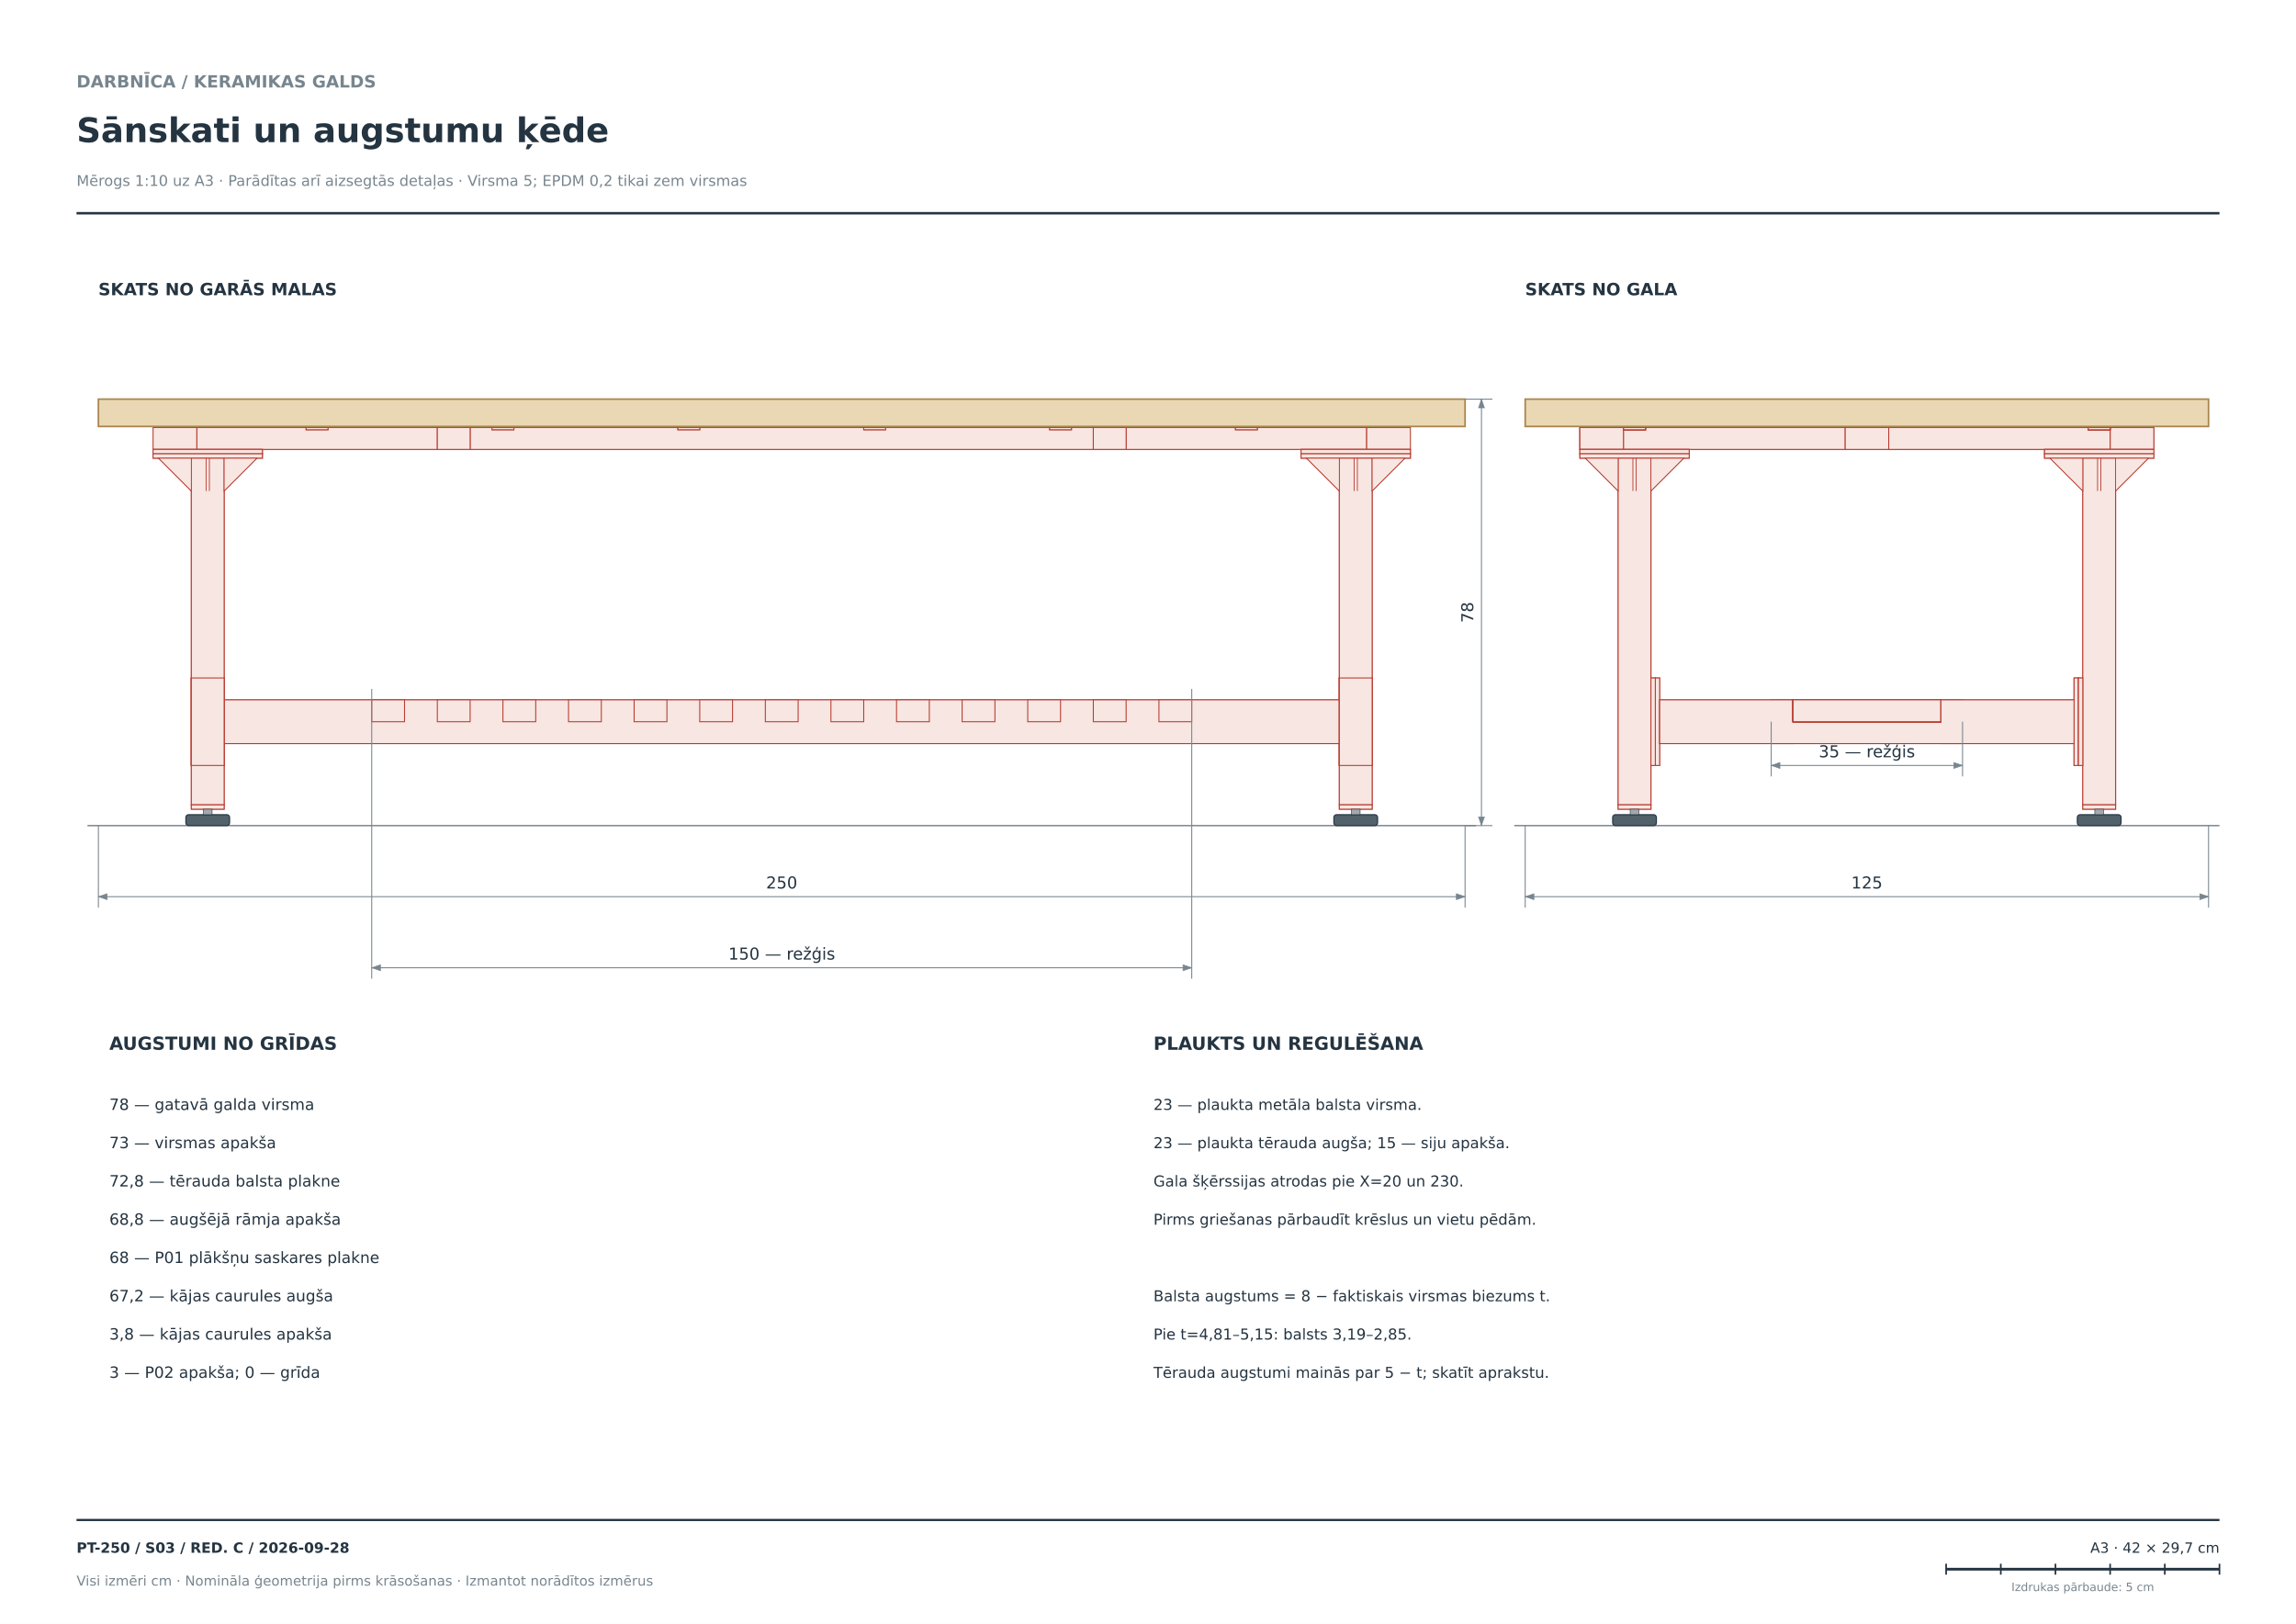
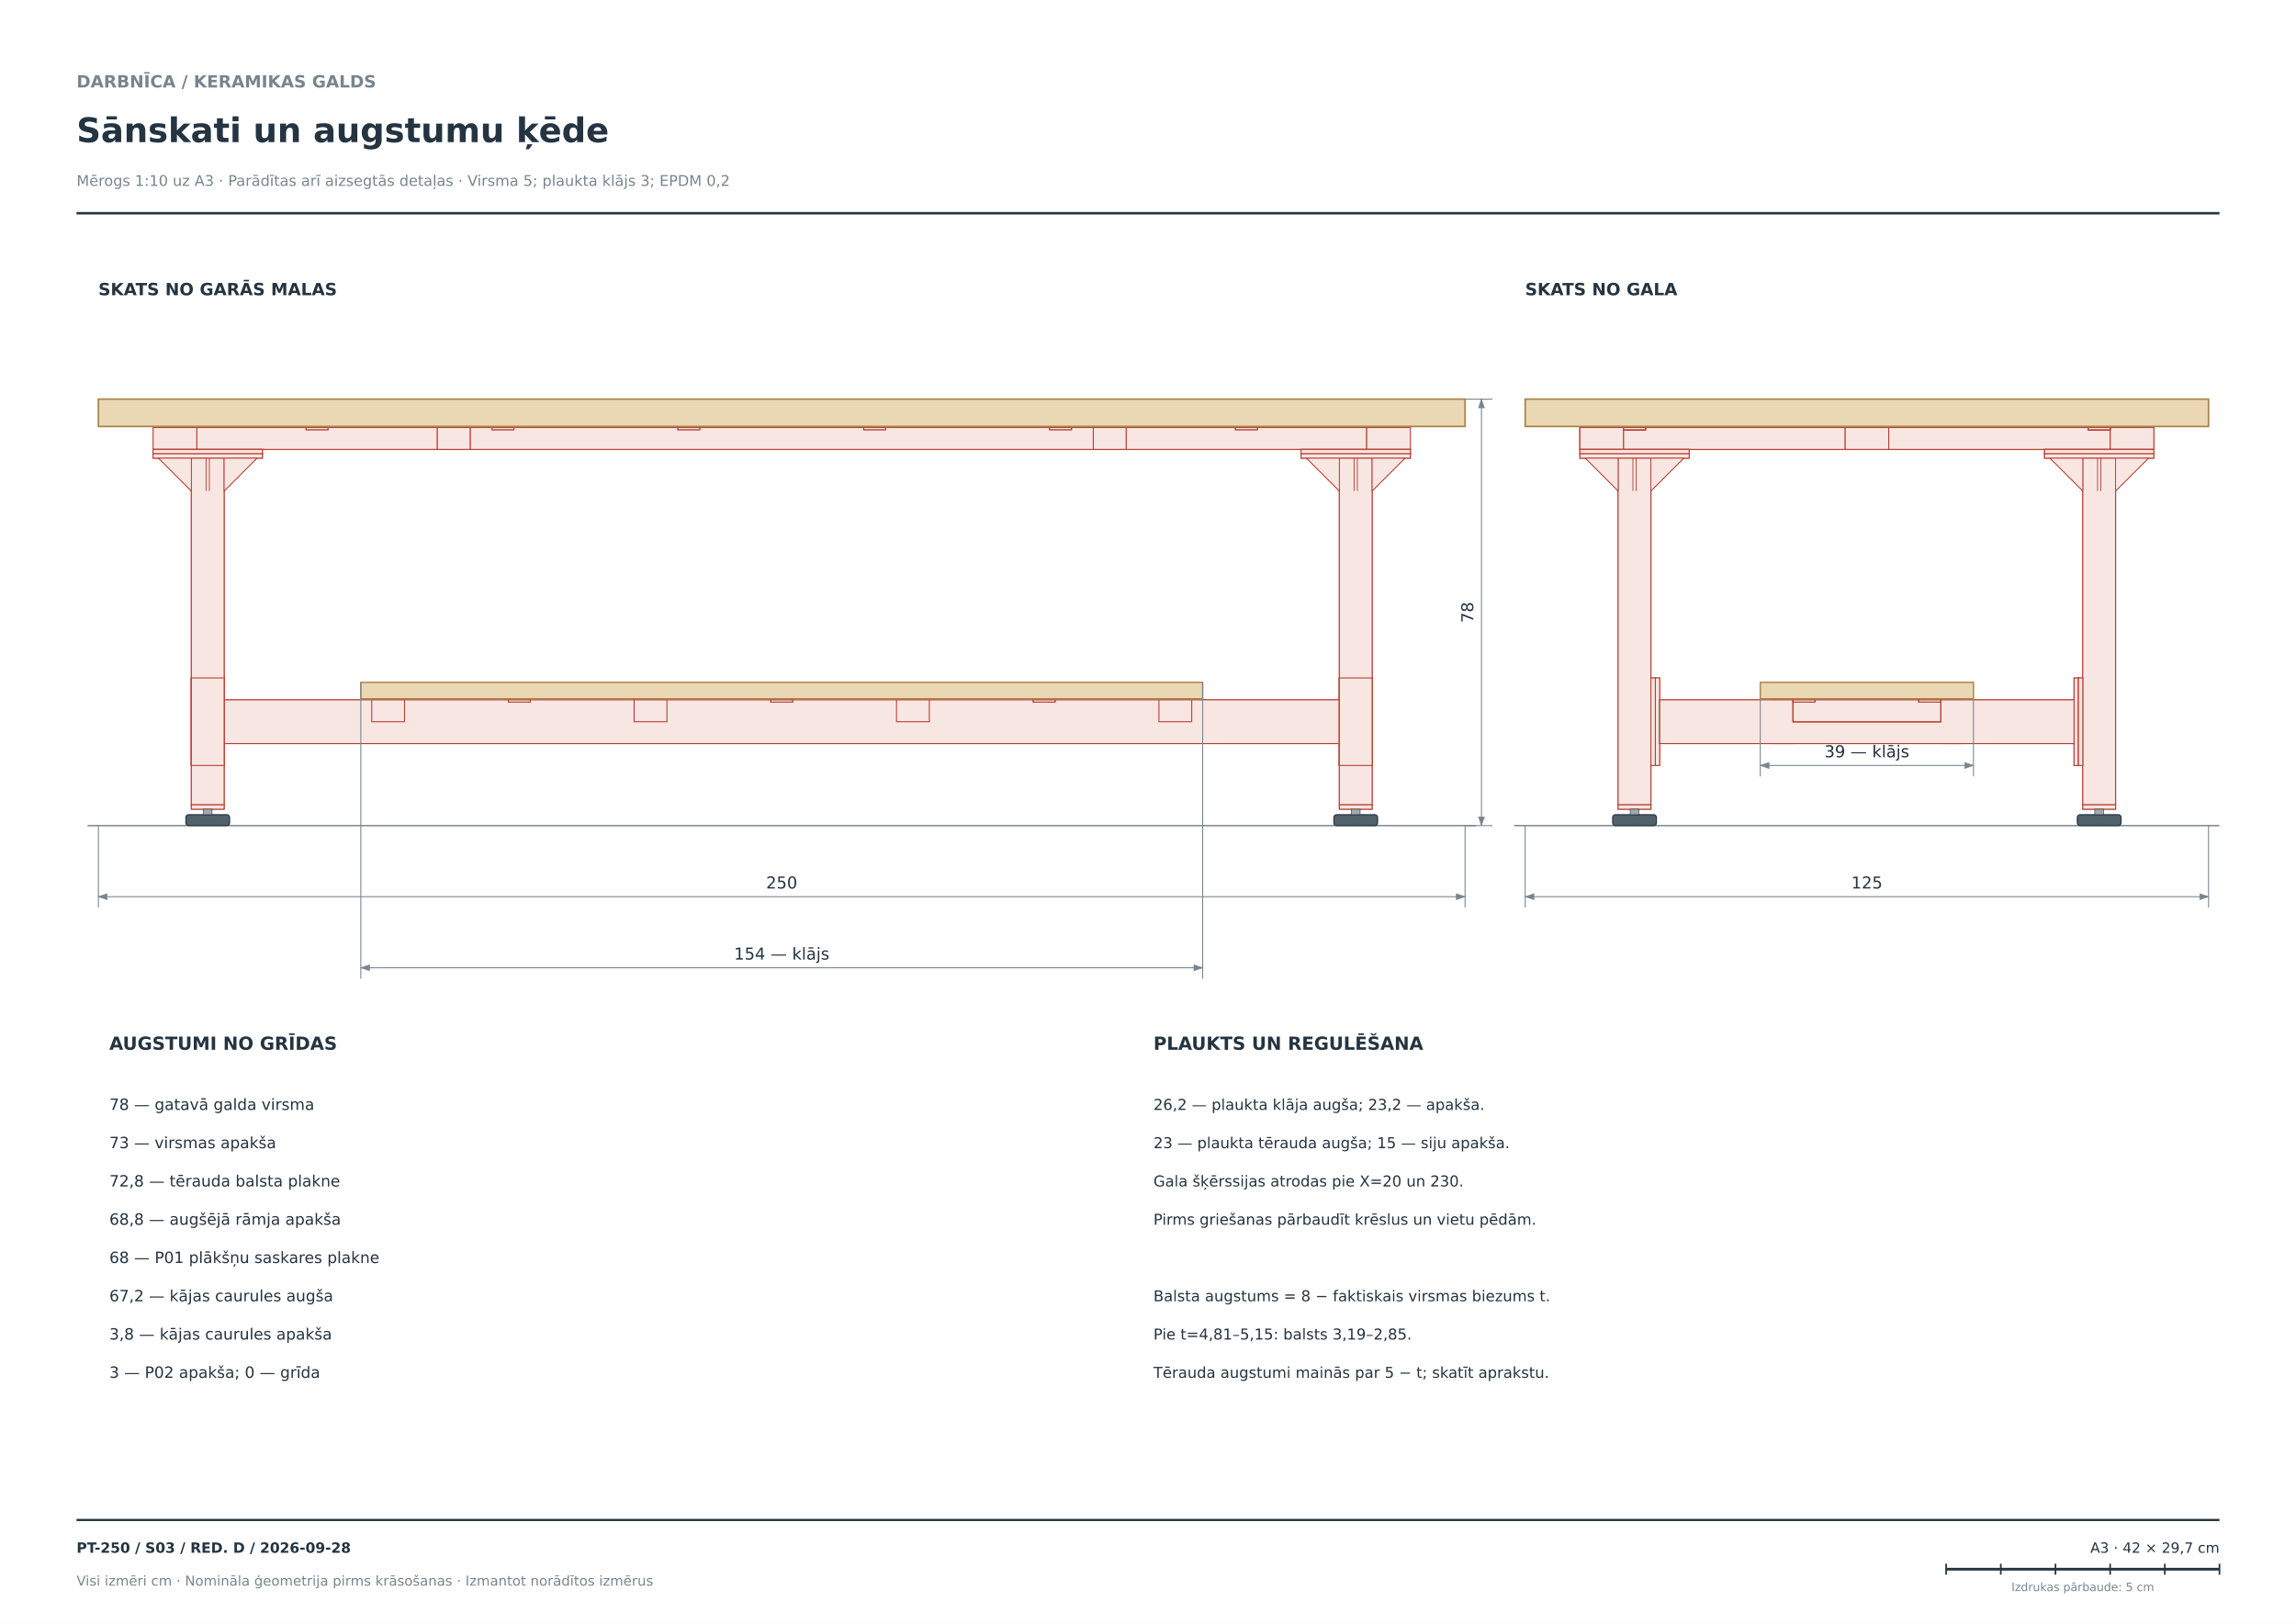
<svg xmlns="http://www.w3.org/2000/svg" width="42cm" height="29.7cm" viewBox="0 0 420 297">
  <rect width="420" height="297" fill="white" />
  <text x="14" y="16" font-family="DejaVu Sans" font-size="3.1" fill="#77858e" text-anchor="start" font-weight="bold">DARBNĪCA / KERAMIKAS GALDS</text>
  <text x="14" y="26" font-family="DejaVu Sans" font-size="6.2" fill="#243441" text-anchor="start" font-weight="bold">Sānskati un augstumu ķēde</text>
-   <text x="14" y="34" font-family="DejaVu Sans" font-size="2.7" fill="#77858e" text-anchor="start">Mērogs 1:10 uz A3 · Parādītas arī aizsegtās detaļas · Virsma 5; EPDM 0,2 tikai zem virsmas</text>
+   <text x="14" y="34" font-family="DejaVu Sans" font-size="2.7" fill="#77858e" text-anchor="start">Mērogs 1:10 uz A3 · Parādītas arī aizsegtās detaļas · Virsma 5; plaukta klājs 3; EPDM 0,2</text>
  <line x1="14" y1="39" x2="406" y2="39" stroke="#243441" stroke-width="0.45" />
  <line x1="14" y1="278" x2="406" y2="278" stroke="#243441" stroke-width="0.4" />
-   <text x="14" y="284" font-family="DejaVu Sans" font-size="2.6" fill="#243441" text-anchor="start" font-weight="bold">PT-250  /  S03  /  RED. C  /  2026-09-28</text>
+   <text x="14" y="284" font-family="DejaVu Sans" font-size="2.6" fill="#243441" text-anchor="start" font-weight="bold">PT-250  /  S03  /  RED. D  /  2026-09-28</text>
  <text x="14" y="290" font-family="DejaVu Sans" font-size="2.5" fill="#77858e" text-anchor="start">Visi izmēri cm · Nomināla ģeometrija pirms krāsošanas · Izmantot norādītos izmērus</text>
  <text x="406" y="284" font-family="DejaVu Sans" font-size="2.6" fill="#243441" text-anchor="end">A3 · 42 × 29,7 cm</text>
  <line x1="356" y1="287" x2="406" y2="287" stroke="#243441" stroke-width="0.5" />
  <line x1="356" y1="286" x2="356" y2="288" stroke="#243441" stroke-width="0.3" />
  <line x1="366" y1="286" x2="366" y2="288" stroke="#243441" stroke-width="0.3" />
  <line x1="376" y1="286" x2="376" y2="288" stroke="#243441" stroke-width="0.3" />
  <line x1="386" y1="286" x2="386" y2="288" stroke="#243441" stroke-width="0.3" />
  <line x1="396" y1="286" x2="396" y2="288" stroke="#243441" stroke-width="0.3" />
  <line x1="406" y1="286" x2="406" y2="288" stroke="#243441" stroke-width="0.3" />
  <text x="381" y="291" font-family="DejaVu Sans" font-size="2.1" fill="#77858e" text-anchor="middle">Izdrukas pārbaude: 5 cm</text>
  <text x="18" y="54" font-family="DejaVu Sans" font-size="3.1" fill="#243441" text-anchor="start" font-weight="bold">SKATS NO GARĀS MALAS</text>
  <line x1="16" y1="151" x2="270" y2="151" stroke="#77858e" stroke-width="0.25" />
  <rect x="35" y="124" width="6" height="16" fill="#f7e6e1" stroke="#b83b31" stroke-width="0.18" rx="0" />
  <rect x="245" y="124" width="6" height="16" fill="#f7e6e1" stroke="#b83b31" stroke-width="0.18" rx="0" />
  <rect x="35" y="124" width="6" height="16" fill="#f7e6e1" stroke="#b83b31" stroke-width="0.18" rx="0" />
  <rect x="245" y="124" width="6" height="16" fill="#f7e6e1" stroke="#b83b31" stroke-width="0.18" rx="0" />
  <rect x="40" y="128" width="206" height="8" fill="#f7e6e1" stroke="#b83b31" stroke-width="0.18" rx="0" />
  <rect x="40" y="128" width="206" height="8" fill="#f7e6e1" stroke="#b83b31" stroke-width="0.18" rx="0" />
  <rect x="36" y="128" width="4" height="8" fill="#f7e6e1" stroke="#b83b31" stroke-width="0.18" rx="0" />
  <rect x="246" y="128" width="4" height="8" fill="#f7e6e1" stroke="#b83b31" stroke-width="0.18" rx="0" />
  <rect x="68" y="128" width="6" height="4" fill="#f7e6e1" stroke="#b83b31" stroke-width="0.18" rx="0" />
-   <rect x="80" y="128" width="6" height="4" fill="#f7e6e1" stroke="#b83b31" stroke-width="0.18" rx="0" />
-   <rect x="92" y="128" width="6" height="4" fill="#f7e6e1" stroke="#b83b31" stroke-width="0.18" rx="0" />
-   <rect x="104" y="128" width="6" height="4" fill="#f7e6e1" stroke="#b83b31" stroke-width="0.18" rx="0" />
  <rect x="116" y="128" width="6" height="4" fill="#f7e6e1" stroke="#b83b31" stroke-width="0.18" rx="0" />
-   <rect x="128" y="128" width="6" height="4" fill="#f7e6e1" stroke="#b83b31" stroke-width="0.18" rx="0" />
-   <rect x="140" y="128" width="6" height="4" fill="#f7e6e1" stroke="#b83b31" stroke-width="0.18" rx="0" />
-   <rect x="152" y="128" width="6" height="4" fill="#f7e6e1" stroke="#b83b31" stroke-width="0.18" rx="0" />
  <rect x="164" y="128" width="6" height="4" fill="#f7e6e1" stroke="#b83b31" stroke-width="0.18" rx="0" />
-   <rect x="176" y="128" width="6" height="4" fill="#f7e6e1" stroke="#b83b31" stroke-width="0.18" rx="0" />
-   <rect x="188" y="128" width="6" height="4" fill="#f7e6e1" stroke="#b83b31" stroke-width="0.18" rx="0" />
-   <rect x="200" y="128" width="6" height="4" fill="#f7e6e1" stroke="#b83b31" stroke-width="0.18" rx="0" />
  <rect x="212" y="128" width="6" height="4" fill="#f7e6e1" stroke="#b83b31" stroke-width="0.18" rx="0" />
+   <rect x="93" y="128" width="4" height="0.4" fill="#f7e6e1" stroke="#b83b31" stroke-width="0.18" rx="0" />
+   <rect x="141" y="128" width="4" height="0.4" fill="#f7e6e1" stroke="#b83b31" stroke-width="0.18" rx="0" />
+   <rect x="189" y="128" width="4" height="0.4" fill="#f7e6e1" stroke="#b83b31" stroke-width="0.18" rx="0" />
+   <rect x="93" y="128" width="4" height="0.4" fill="#f7e6e1" stroke="#b83b31" stroke-width="0.18" rx="0" />
+   <rect x="141" y="128" width="4" height="0.4" fill="#f7e6e1" stroke="#b83b31" stroke-width="0.18" rx="0" />
+   <rect x="189" y="128" width="4" height="0.4" fill="#f7e6e1" stroke="#b83b31" stroke-width="0.18" rx="0" />
  <rect x="36" y="78.2" width="214" height="4" fill="#f7e6e1" stroke="#b83b31" stroke-width="0.18" rx="0" />
  <rect x="36" y="78.2" width="214" height="4" fill="#f7e6e1" stroke="#b83b31" stroke-width="0.18" rx="0" />
  <rect x="36" y="78.2" width="214" height="4" fill="#f7e6e1" stroke="#b83b31" stroke-width="0.18" rx="0" />
  <rect x="28" y="78.2" width="8" height="4" fill="#f7e6e1" stroke="#b83b31" stroke-width="0.18" rx="0" />
  <rect x="250" y="78.2" width="8" height="4" fill="#f7e6e1" stroke="#b83b31" stroke-width="0.18" rx="0" />
  <rect x="80" y="78.2" width="6" height="4" fill="#f7e6e1" stroke="#b83b31" stroke-width="0.18" rx="0" />
  <rect x="80" y="78.2" width="6" height="4" fill="#f7e6e1" stroke="#b83b31" stroke-width="0.18" rx="0" />
  <rect x="200" y="78.2" width="6" height="4" fill="#f7e6e1" stroke="#b83b31" stroke-width="0.18" rx="0" />
  <rect x="200" y="78.2" width="6" height="4" fill="#f7e6e1" stroke="#b83b31" stroke-width="0.18" rx="0" />
  <rect x="28" y="82.2" width="20" height="0.8" fill="#f7e6e1" stroke="#b83b31" stroke-width="0.18" rx="0" />
  <rect x="28" y="83" width="20" height="0.8" fill="#f7e6e1" stroke="#b83b31" stroke-width="0.18" rx="0" />
  <rect x="35" y="83.8" width="6" height="63.4" fill="#f7e6e1" stroke="#b83b31" stroke-width="0.18" rx="0" />
  <rect x="35" y="147.2" width="6" height="0.8" fill="#f7e6e1" stroke="#b83b31" stroke-width="0.18" rx="0" />
  <polygon points="41,83.8 47,83.8 41,89.8" fill="#f7e6e1" stroke="#b83b31" stroke-width="0.15" />
  <polygon points="38.3,83.8 38.3,83.8 38.3,89.8" fill="#f7e6e1" stroke="#b83b31" stroke-width="0.15" />
  <polygon points="35,83.8 29,83.8 35,89.8" fill="#f7e6e1" stroke="#b83b31" stroke-width="0.15" />
  <polygon points="37.7,83.8 37.7,83.8 37.7,89.8" fill="#f7e6e1" stroke="#b83b31" stroke-width="0.15" />
  <rect x="35" y="124" width="6" height="16" fill="#f7e6e1" stroke="#b83b31" stroke-width="0.18" rx="0" />
  <rect x="238" y="82.2" width="20" height="0.8" fill="#f7e6e1" stroke="#b83b31" stroke-width="0.18" rx="0" />
  <rect x="238" y="83" width="20" height="0.8" fill="#f7e6e1" stroke="#b83b31" stroke-width="0.18" rx="0" />
  <rect x="245" y="83.8" width="6" height="63.4" fill="#f7e6e1" stroke="#b83b31" stroke-width="0.18" rx="0" />
  <rect x="245" y="147.2" width="6" height="0.8" fill="#f7e6e1" stroke="#b83b31" stroke-width="0.18" rx="0" />
  <polygon points="251,83.8 257,83.8 251,89.8" fill="#f7e6e1" stroke="#b83b31" stroke-width="0.15" />
  <polygon points="248.3,83.8 248.3,83.8 248.3,89.8" fill="#f7e6e1" stroke="#b83b31" stroke-width="0.15" />
  <polygon points="245,83.8 239,83.8 245,89.8" fill="#f7e6e1" stroke="#b83b31" stroke-width="0.15" />
  <polygon points="247.7,83.8 247.7,83.8 247.7,89.8" fill="#f7e6e1" stroke="#b83b31" stroke-width="0.15" />
  <rect x="245" y="124" width="6" height="16" fill="#f7e6e1" stroke="#b83b31" stroke-width="0.18" rx="0" />
  <rect x="28" y="82.2" width="20" height="0.8" fill="#f7e6e1" stroke="#b83b31" stroke-width="0.18" rx="0" />
  <rect x="28" y="83" width="20" height="0.8" fill="#f7e6e1" stroke="#b83b31" stroke-width="0.18" rx="0" />
  <rect x="35" y="83.8" width="6" height="63.4" fill="#f7e6e1" stroke="#b83b31" stroke-width="0.18" rx="0" />
  <rect x="35" y="147.2" width="6" height="0.8" fill="#f7e6e1" stroke="#b83b31" stroke-width="0.18" rx="0" />
  <polygon points="41,83.8 47,83.8 41,89.8" fill="#f7e6e1" stroke="#b83b31" stroke-width="0.15" />
  <polygon points="38.3,83.8 38.3,83.8 38.3,89.8" fill="#f7e6e1" stroke="#b83b31" stroke-width="0.15" />
  <polygon points="35,83.8 29,83.8 35,89.8" fill="#f7e6e1" stroke="#b83b31" stroke-width="0.15" />
  <polygon points="37.7,83.8 37.7,83.8 37.7,89.8" fill="#f7e6e1" stroke="#b83b31" stroke-width="0.15" />
  <rect x="35" y="124" width="6" height="16" fill="#f7e6e1" stroke="#b83b31" stroke-width="0.18" rx="0" />
  <rect x="238" y="82.2" width="20" height="0.8" fill="#f7e6e1" stroke="#b83b31" stroke-width="0.18" rx="0" />
  <rect x="238" y="83" width="20" height="0.8" fill="#f7e6e1" stroke="#b83b31" stroke-width="0.18" rx="0" />
  <rect x="245" y="83.8" width="6" height="63.4" fill="#f7e6e1" stroke="#b83b31" stroke-width="0.18" rx="0" />
  <rect x="245" y="147.2" width="6" height="0.8" fill="#f7e6e1" stroke="#b83b31" stroke-width="0.18" rx="0" />
  <polygon points="251,83.8 257,83.8 251,89.8" fill="#f7e6e1" stroke="#b83b31" stroke-width="0.15" />
  <polygon points="248.3,83.8 248.3,83.8 248.3,89.8" fill="#f7e6e1" stroke="#b83b31" stroke-width="0.15" />
  <polygon points="245,83.8 239,83.8 245,89.8" fill="#f7e6e1" stroke="#b83b31" stroke-width="0.15" />
  <polygon points="247.7,83.8 247.7,83.8 247.7,89.8" fill="#f7e6e1" stroke="#b83b31" stroke-width="0.15" />
  <rect x="245" y="124" width="6" height="16" fill="#f7e6e1" stroke="#b83b31" stroke-width="0.18" rx="0" />
  <rect x="56" y="78.2" width="4" height="0.4" fill="#f7e6e1" stroke="#b83b31" stroke-width="0.18" rx="0" />
  <rect x="90" y="78.2" width="4" height="0.4" fill="#f7e6e1" stroke="#b83b31" stroke-width="0.18" rx="0" />
  <rect x="124" y="78.2" width="4" height="0.4" fill="#f7e6e1" stroke="#b83b31" stroke-width="0.18" rx="0" />
  <rect x="158" y="78.2" width="4" height="0.4" fill="#f7e6e1" stroke="#b83b31" stroke-width="0.18" rx="0" />
  <rect x="192" y="78.2" width="4" height="0.4" fill="#f7e6e1" stroke="#b83b31" stroke-width="0.18" rx="0" />
  <rect x="226" y="78.2" width="4" height="0.4" fill="#f7e6e1" stroke="#b83b31" stroke-width="0.18" rx="0" />
  <rect x="56" y="78.2" width="4" height="0.4" fill="#f7e6e1" stroke="#b83b31" stroke-width="0.18" rx="0" />
  <rect x="90" y="78.2" width="4" height="0.4" fill="#f7e6e1" stroke="#b83b31" stroke-width="0.18" rx="0" />
  <rect x="124" y="78.2" width="4" height="0.4" fill="#f7e6e1" stroke="#b83b31" stroke-width="0.18" rx="0" />
  <rect x="158" y="78.2" width="4" height="0.4" fill="#f7e6e1" stroke="#b83b31" stroke-width="0.18" rx="0" />
  <rect x="192" y="78.2" width="4" height="0.4" fill="#f7e6e1" stroke="#b83b31" stroke-width="0.18" rx="0" />
  <rect x="226" y="78.2" width="4" height="0.4" fill="#f7e6e1" stroke="#b83b31" stroke-width="0.18" rx="0" />
+   <rect x="66" y="124.8" width="154" height="3" fill="#ead7b3" stroke="#aa854c" stroke-width="0.25" rx="0" />
  <rect x="18" y="73" width="250" height="5" fill="#ead7b3" stroke="#aa854c" stroke-width="0.3" rx="0" />
  <rect x="34" y="149" width="8" height="2" fill="#52616a" stroke="#243441" stroke-width="0.2" rx="0.5" />
  <rect x="37.2" y="148" width="1.6" height="1" fill="#a2a9ae" stroke="#243441" stroke-width="0.1" rx="0" />
  <rect x="244" y="149" width="8" height="2" fill="#52616a" stroke="#243441" stroke-width="0.2" rx="0.5" />
  <rect x="247.2" y="148" width="1.6" height="1" fill="#a2a9ae" stroke="#243441" stroke-width="0.1" rx="0" />
  <line x1="18" y1="151" x2="18" y2="166" stroke="#77858e" stroke-width="0.18" />
  <line x1="268" y1="151" x2="268" y2="166" stroke="#77858e" stroke-width="0.18" />
  <line x1="18" y1="164" x2="268" y2="164" stroke="#77858e" stroke-width="0.18" />
  <polygon points="18,164 19.6,163.45 19.6,164.55" fill="#77858e" stroke="#77858e" stroke-width="0.1" />
  <polygon points="268,164 266.4,163.45 266.4,164.55" fill="#77858e" stroke="#77858e" stroke-width="0.1" />
  <text x="143" y="162.5" font-family="DejaVu Sans" font-size="3" fill="#243441" text-anchor="middle">250</text>
  <text x="279" y="54" font-family="DejaVu Sans" font-size="3.1" fill="#243441" text-anchor="start" font-weight="bold">SKATS NO GALA</text>
  <line x1="277" y1="151" x2="406" y2="151" stroke="#77858e" stroke-width="0.25" />
  <rect x="302.8" y="124" width="0.8" height="16" fill="#f7e6e1" stroke="#b83b31" stroke-width="0.18" rx="0" />
  <rect x="302.8" y="124" width="0.8" height="16" fill="#f7e6e1" stroke="#b83b31" stroke-width="0.18" rx="0" />
  <rect x="379.4" y="124" width="0.8" height="16" fill="#f7e6e1" stroke="#b83b31" stroke-width="0.18" rx="0" />
  <rect x="379.4" y="124" width="0.8" height="16" fill="#f7e6e1" stroke="#b83b31" stroke-width="0.18" rx="0" />
  <rect x="324" y="128" width="4" height="8" fill="#f7e6e1" stroke="#b83b31" stroke-width="0.18" rx="0" />
  <rect x="355" y="128" width="4" height="8" fill="#f7e6e1" stroke="#b83b31" stroke-width="0.18" rx="0" />
  <rect x="303.6" y="128" width="75.8" height="8" fill="#f7e6e1" stroke="#b83b31" stroke-width="0.18" rx="0" />
  <rect x="303.6" y="128" width="75.8" height="8" fill="#f7e6e1" stroke="#b83b31" stroke-width="0.18" rx="0" />
  <rect x="328" y="128" width="27" height="4" fill="#f7e6e1" stroke="#b83b31" stroke-width="0.18" rx="0" />
  <rect x="328" y="128" width="27" height="4" fill="#f7e6e1" stroke="#b83b31" stroke-width="0.18" rx="0" />
  <rect x="328" y="128" width="27" height="4" fill="#f7e6e1" stroke="#b83b31" stroke-width="0.18" rx="0" />
  <rect x="328" y="128" width="27" height="4" fill="#f7e6e1" stroke="#b83b31" stroke-width="0.18" rx="0" />
-   <rect x="328" y="128" width="27" height="4" fill="#f7e6e1" stroke="#b83b31" stroke-width="0.18" rx="0" />
-   <rect x="328" y="128" width="27" height="4" fill="#f7e6e1" stroke="#b83b31" stroke-width="0.18" rx="0" />
-   <rect x="328" y="128" width="27" height="4" fill="#f7e6e1" stroke="#b83b31" stroke-width="0.18" rx="0" />
-   <rect x="328" y="128" width="27" height="4" fill="#f7e6e1" stroke="#b83b31" stroke-width="0.18" rx="0" />
-   <rect x="328" y="128" width="27" height="4" fill="#f7e6e1" stroke="#b83b31" stroke-width="0.18" rx="0" />
-   <rect x="328" y="128" width="27" height="4" fill="#f7e6e1" stroke="#b83b31" stroke-width="0.18" rx="0" />
-   <rect x="328" y="128" width="27" height="4" fill="#f7e6e1" stroke="#b83b31" stroke-width="0.18" rx="0" />
-   <rect x="328" y="128" width="27" height="4" fill="#f7e6e1" stroke="#b83b31" stroke-width="0.18" rx="0" />
-   <rect x="328" y="128" width="27" height="4" fill="#f7e6e1" stroke="#b83b31" stroke-width="0.18" rx="0" />
+   <rect x="328" y="128" width="4" height="0.4" fill="#f7e6e1" stroke="#b83b31" stroke-width="0.18" rx="0" />
+   <rect x="328" y="128" width="4" height="0.4" fill="#f7e6e1" stroke="#b83b31" stroke-width="0.18" rx="0" />
+   <rect x="328" y="128" width="4" height="0.4" fill="#f7e6e1" stroke="#b83b31" stroke-width="0.18" rx="0" />
+   <rect x="351" y="128" width="4" height="0.4" fill="#f7e6e1" stroke="#b83b31" stroke-width="0.18" rx="0" />
+   <rect x="351" y="128" width="4" height="0.4" fill="#f7e6e1" stroke="#b83b31" stroke-width="0.18" rx="0" />
+   <rect x="351" y="128" width="4" height="0.4" fill="#f7e6e1" stroke="#b83b31" stroke-width="0.18" rx="0" />
  <rect x="289" y="78.2" width="8" height="4" fill="#f7e6e1" stroke="#b83b31" stroke-width="0.18" rx="0" />
  <rect x="337.5" y="78.2" width="8" height="4" fill="#f7e6e1" stroke="#b83b31" stroke-width="0.18" rx="0" />
  <rect x="386" y="78.2" width="8" height="4" fill="#f7e6e1" stroke="#b83b31" stroke-width="0.18" rx="0" />
  <rect x="289" y="78.2" width="105" height="4" fill="#f7e6e1" stroke="#b83b31" stroke-width="0.18" rx="0" />
  <rect x="289" y="78.2" width="105" height="4" fill="#f7e6e1" stroke="#b83b31" stroke-width="0.18" rx="0" />
  <rect x="297" y="78.2" width="40.5" height="4" fill="#f7e6e1" stroke="#b83b31" stroke-width="0.18" rx="0" />
  <rect x="345.5" y="78.2" width="40.5" height="4" fill="#f7e6e1" stroke="#b83b31" stroke-width="0.18" rx="0" />
  <rect x="297" y="78.2" width="40.5" height="4" fill="#f7e6e1" stroke="#b83b31" stroke-width="0.18" rx="0" />
  <rect x="345.5" y="78.2" width="40.5" height="4" fill="#f7e6e1" stroke="#b83b31" stroke-width="0.18" rx="0" />
  <rect x="289" y="82.2" width="20" height="0.8" fill="#f7e6e1" stroke="#b83b31" stroke-width="0.18" rx="0" />
  <rect x="289" y="83" width="20" height="0.8" fill="#f7e6e1" stroke="#b83b31" stroke-width="0.18" rx="0" />
  <rect x="296" y="83.8" width="6" height="63.4" fill="#f7e6e1" stroke="#b83b31" stroke-width="0.18" rx="0" />
  <rect x="296" y="147.2" width="6" height="0.8" fill="#f7e6e1" stroke="#b83b31" stroke-width="0.18" rx="0" />
  <polygon points="298.7,83.8 298.7,83.8 298.7,89.8" fill="#f7e6e1" stroke="#b83b31" stroke-width="0.15" />
  <polygon points="302,83.8 308,83.8 302,89.8" fill="#f7e6e1" stroke="#b83b31" stroke-width="0.15" />
  <polygon points="299.3,83.8 299.3,83.8 299.3,89.8" fill="#f7e6e1" stroke="#b83b31" stroke-width="0.15" />
  <polygon points="296,83.8 290,83.8 296,89.8" fill="#f7e6e1" stroke="#b83b31" stroke-width="0.15" />
  <rect x="302" y="124" width="0.8" height="16" fill="#f7e6e1" stroke="#b83b31" stroke-width="0.18" rx="0" />
  <rect x="289" y="82.2" width="20" height="0.8" fill="#f7e6e1" stroke="#b83b31" stroke-width="0.18" rx="0" />
  <rect x="289" y="83" width="20" height="0.8" fill="#f7e6e1" stroke="#b83b31" stroke-width="0.18" rx="0" />
  <rect x="296" y="83.8" width="6" height="63.4" fill="#f7e6e1" stroke="#b83b31" stroke-width="0.18" rx="0" />
  <rect x="296" y="147.2" width="6" height="0.8" fill="#f7e6e1" stroke="#b83b31" stroke-width="0.18" rx="0" />
  <polygon points="298.7,83.8 298.7,83.8 298.7,89.8" fill="#f7e6e1" stroke="#b83b31" stroke-width="0.15" />
  <polygon points="302,83.8 308,83.8 302,89.8" fill="#f7e6e1" stroke="#b83b31" stroke-width="0.15" />
  <polygon points="299.3,83.8 299.3,83.8 299.3,89.8" fill="#f7e6e1" stroke="#b83b31" stroke-width="0.15" />
  <polygon points="296,83.8 290,83.8 296,89.8" fill="#f7e6e1" stroke="#b83b31" stroke-width="0.15" />
  <rect x="302" y="124" width="0.8" height="16" fill="#f7e6e1" stroke="#b83b31" stroke-width="0.18" rx="0" />
  <rect x="374" y="82.2" width="20" height="0.8" fill="#f7e6e1" stroke="#b83b31" stroke-width="0.18" rx="0" />
  <rect x="374" y="83" width="20" height="0.8" fill="#f7e6e1" stroke="#b83b31" stroke-width="0.18" rx="0" />
  <rect x="381" y="83.8" width="6" height="63.4" fill="#f7e6e1" stroke="#b83b31" stroke-width="0.18" rx="0" />
  <rect x="381" y="147.2" width="6" height="0.8" fill="#f7e6e1" stroke="#b83b31" stroke-width="0.18" rx="0" />
  <polygon points="383.7,83.8 383.7,83.8 383.7,89.8" fill="#f7e6e1" stroke="#b83b31" stroke-width="0.15" />
  <polygon points="387,83.8 393,83.8 387,89.8" fill="#f7e6e1" stroke="#b83b31" stroke-width="0.15" />
  <polygon points="384.3,83.8 384.3,83.8 384.3,89.8" fill="#f7e6e1" stroke="#b83b31" stroke-width="0.15" />
  <polygon points="381,83.8 375,83.8 381,89.8" fill="#f7e6e1" stroke="#b83b31" stroke-width="0.15" />
  <rect x="380.2" y="124" width="0.8" height="16" fill="#f7e6e1" stroke="#b83b31" stroke-width="0.18" rx="0" />
  <rect x="374" y="82.2" width="20" height="0.8" fill="#f7e6e1" stroke="#b83b31" stroke-width="0.18" rx="0" />
  <rect x="374" y="83" width="20" height="0.8" fill="#f7e6e1" stroke="#b83b31" stroke-width="0.18" rx="0" />
  <rect x="381" y="83.8" width="6" height="63.4" fill="#f7e6e1" stroke="#b83b31" stroke-width="0.18" rx="0" />
  <rect x="381" y="147.2" width="6" height="0.8" fill="#f7e6e1" stroke="#b83b31" stroke-width="0.18" rx="0" />
  <polygon points="383.7,83.8 383.7,83.8 383.7,89.8" fill="#f7e6e1" stroke="#b83b31" stroke-width="0.15" />
  <polygon points="387,83.8 393,83.8 387,89.8" fill="#f7e6e1" stroke="#b83b31" stroke-width="0.15" />
  <polygon points="384.3,83.8 384.3,83.8 384.3,89.8" fill="#f7e6e1" stroke="#b83b31" stroke-width="0.15" />
  <polygon points="381,83.8 375,83.8 381,89.8" fill="#f7e6e1" stroke="#b83b31" stroke-width="0.15" />
  <rect x="380.2" y="124" width="0.8" height="16" fill="#f7e6e1" stroke="#b83b31" stroke-width="0.18" rx="0" />
  <rect x="297" y="78.2" width="4" height="0.4" fill="#f7e6e1" stroke="#b83b31" stroke-width="0.18" rx="0" />
  <rect x="297" y="78.2" width="4" height="0.4" fill="#f7e6e1" stroke="#b83b31" stroke-width="0.18" rx="0" />
  <rect x="297" y="78.2" width="4" height="0.4" fill="#f7e6e1" stroke="#b83b31" stroke-width="0.18" rx="0" />
  <rect x="297" y="78.2" width="4" height="0.4" fill="#f7e6e1" stroke="#b83b31" stroke-width="0.18" rx="0" />
  <rect x="297" y="78.2" width="4" height="0.4" fill="#f7e6e1" stroke="#b83b31" stroke-width="0.18" rx="0" />
  <rect x="297" y="78.2" width="4" height="0.4" fill="#f7e6e1" stroke="#b83b31" stroke-width="0.18" rx="0" />
  <rect x="382" y="78.2" width="4" height="0.4" fill="#f7e6e1" stroke="#b83b31" stroke-width="0.18" rx="0" />
  <rect x="382" y="78.2" width="4" height="0.4" fill="#f7e6e1" stroke="#b83b31" stroke-width="0.18" rx="0" />
  <rect x="382" y="78.2" width="4" height="0.4" fill="#f7e6e1" stroke="#b83b31" stroke-width="0.18" rx="0" />
  <rect x="382" y="78.2" width="4" height="0.4" fill="#f7e6e1" stroke="#b83b31" stroke-width="0.18" rx="0" />
  <rect x="382" y="78.2" width="4" height="0.4" fill="#f7e6e1" stroke="#b83b31" stroke-width="0.18" rx="0" />
  <rect x="382" y="78.2" width="4" height="0.4" fill="#f7e6e1" stroke="#b83b31" stroke-width="0.18" rx="0" />
+   <rect x="322" y="124.8" width="39" height="3" fill="#ead7b3" stroke="#aa854c" stroke-width="0.25" rx="0" />
  <rect x="279" y="73" width="125" height="5" fill="#ead7b3" stroke="#aa854c" stroke-width="0.3" rx="0" />
  <rect x="295" y="149" width="8" height="2" fill="#52616a" stroke="#243441" stroke-width="0.2" rx="0.5" />
  <rect x="298.2" y="148" width="1.6" height="1" fill="#a2a9ae" stroke="#243441" stroke-width="0.1" rx="0" />
  <rect x="380" y="149" width="8" height="2" fill="#52616a" stroke="#243441" stroke-width="0.2" rx="0.5" />
  <rect x="383.2" y="148" width="1.6" height="1" fill="#a2a9ae" stroke="#243441" stroke-width="0.1" rx="0" />
  <line x1="279" y1="151" x2="279" y2="166" stroke="#77858e" stroke-width="0.18" />
  <line x1="404" y1="151" x2="404" y2="166" stroke="#77858e" stroke-width="0.18" />
  <line x1="279" y1="164" x2="404" y2="164" stroke="#77858e" stroke-width="0.18" />
  <polygon points="279,164 280.6,163.45 280.6,164.55" fill="#77858e" stroke="#77858e" stroke-width="0.1" />
  <polygon points="404,164 402.4,163.45 402.4,164.55" fill="#77858e" stroke="#77858e" stroke-width="0.1" />
  <text x="341.5" y="162.5" font-family="DejaVu Sans" font-size="3" fill="#243441" text-anchor="middle">125</text>
  <line x1="268" y1="73" x2="273" y2="73" stroke="#77858e" stroke-width="0.18" />
  <line x1="268" y1="151" x2="273" y2="151" stroke="#77858e" stroke-width="0.18" />
  <line x1="271" y1="73" x2="271" y2="151" stroke="#77858e" stroke-width="0.18" />
  <polygon points="271,73 270.45,74.6 271.55,74.6" fill="#77858e" stroke="#77858e" stroke-width="0.1" />
  <polygon points="271,151 270.45,149.4 271.55,149.4" fill="#77858e" stroke="#77858e" stroke-width="0.1" />
  <text x="269.5" y="112" font-family="DejaVu Sans" font-size="3" fill="#243441" text-anchor="middle" transform="rotate(-90 269.5 112)">78</text>
-   <line x1="68" y1="126" x2="68" y2="179" stroke="#77858e" stroke-width="0.18" />
-   <line x1="218" y1="126" x2="218" y2="179" stroke="#77858e" stroke-width="0.18" />
-   <line x1="68" y1="177" x2="218" y2="177" stroke="#77858e" stroke-width="0.18" />
-   <polygon points="68,177 69.6,176.45 69.6,177.55" fill="#77858e" stroke="#77858e" stroke-width="0.1" />
-   <polygon points="218,177 216.4,176.45 216.4,177.55" fill="#77858e" stroke="#77858e" stroke-width="0.1" />
-   <text x="143" y="175.5" font-family="DejaVu Sans" font-size="3" fill="#243441" text-anchor="middle">150 — režģis</text>
-   <line x1="324" y1="132" x2="324" y2="142" stroke="#77858e" stroke-width="0.18" />
-   <line x1="359" y1="132" x2="359" y2="142" stroke="#77858e" stroke-width="0.18" />
-   <line x1="324" y1="140" x2="359" y2="140" stroke="#77858e" stroke-width="0.18" />
-   <polygon points="324,140 325.6,139.45 325.6,140.55" fill="#77858e" stroke="#77858e" stroke-width="0.1" />
-   <polygon points="359,140 357.4,139.45 357.4,140.55" fill="#77858e" stroke="#77858e" stroke-width="0.1" />
-   <text x="341.5" y="138.5" font-family="DejaVu Sans" font-size="3" fill="#243441" text-anchor="middle">35 — režģis</text>
+   <line x1="66" y1="124.8" x2="66" y2="179" stroke="#77858e" stroke-width="0.18" />
+   <line x1="220" y1="124.8" x2="220" y2="179" stroke="#77858e" stroke-width="0.18" />
+   <line x1="66" y1="177" x2="220" y2="177" stroke="#77858e" stroke-width="0.18" />
+   <polygon points="66,177 67.6,176.45 67.6,177.55" fill="#77858e" stroke="#77858e" stroke-width="0.1" />
+   <polygon points="220,177 218.4,176.45 218.4,177.55" fill="#77858e" stroke="#77858e" stroke-width="0.1" />
+   <text x="143" y="175.5" font-family="DejaVu Sans" font-size="3" fill="#243441" text-anchor="middle">154 — klājs</text>
+   <line x1="322" y1="127.8" x2="322" y2="142" stroke="#77858e" stroke-width="0.18" />
+   <line x1="361" y1="127.8" x2="361" y2="142" stroke="#77858e" stroke-width="0.18" />
+   <line x1="322" y1="140" x2="361" y2="140" stroke="#77858e" stroke-width="0.18" />
+   <polygon points="322,140 323.6,139.45 323.6,140.55" fill="#77858e" stroke="#77858e" stroke-width="0.1" />
+   <polygon points="361,140 359.4,139.45 359.4,140.55" fill="#77858e" stroke="#77858e" stroke-width="0.1" />
+   <text x="341.5" y="138.5" font-family="DejaVu Sans" font-size="3" fill="#243441" text-anchor="middle">39 — klājs</text>
  <text x="20" y="192" font-family="DejaVu Sans" font-size="3.3" fill="#243441" text-anchor="start" font-weight="bold">AUGSTUMI NO GRĪDAS</text>
  <text x="20" y="203" font-family="DejaVu Sans" font-size="2.85" fill="#243441" text-anchor="start">78 — gatavā galda virsma</text>
  <text x="20" y="210" font-family="DejaVu Sans" font-size="2.85" fill="#243441" text-anchor="start">73 — virsmas apakša</text>
  <text x="20" y="217" font-family="DejaVu Sans" font-size="2.85" fill="#243441" text-anchor="start">72,8 — tērauda balsta plakne</text>
  <text x="20" y="224" font-family="DejaVu Sans" font-size="2.85" fill="#243441" text-anchor="start">68,8 — augšējā rāmja apakša</text>
  <text x="20" y="231" font-family="DejaVu Sans" font-size="2.85" fill="#243441" text-anchor="start">68 — P01 plākšņu saskares plakne</text>
  <text x="20" y="238" font-family="DejaVu Sans" font-size="2.85" fill="#243441" text-anchor="start">67,2 — kājas caurules augša</text>
  <text x="20" y="245" font-family="DejaVu Sans" font-size="2.85" fill="#243441" text-anchor="start">3,8 — kājas caurules apakša</text>
  <text x="20" y="252" font-family="DejaVu Sans" font-size="2.85" fill="#243441" text-anchor="start">3 — P02 apakša; 0 — grīda</text>
  <text x="211" y="192" font-family="DejaVu Sans" font-size="3.3" fill="#243441" text-anchor="start" font-weight="bold">PLAUKTS UN REGULĒŠANA</text>
-   <text x="211" y="203" font-family="DejaVu Sans" font-size="2.75" fill="#243441" text-anchor="start">23 — plaukta metāla balsta virsma.</text>
+   <text x="211" y="203" font-family="DejaVu Sans" font-size="2.75" fill="#243441" text-anchor="start">26,2 — plaukta klāja augša; 23,2 — apakša.</text>
  <text x="211" y="210" font-family="DejaVu Sans" font-size="2.75" fill="#243441" text-anchor="start">23 — plaukta tērauda augša; 15 — siju apakša.</text>
  <text x="211" y="217" font-family="DejaVu Sans" font-size="2.75" fill="#243441" text-anchor="start">Gala šķērssijas atrodas pie X=20 un 230.</text>
  <text x="211" y="224" font-family="DejaVu Sans" font-size="2.75" fill="#243441" text-anchor="start">Pirms griešanas pārbaudīt krēslus un vietu pēdām.</text>
  <text x="211" y="231" font-family="DejaVu Sans" font-size="2.75" fill="#243441" text-anchor="start" />
  <text x="211" y="238" font-family="DejaVu Sans" font-size="2.75" fill="#243441" text-anchor="start">Balsta augstums = 8 − faktiskais virsmas biezums t.</text>
  <text x="211" y="245" font-family="DejaVu Sans" font-size="2.75" fill="#243441" text-anchor="start">Pie t=4,81–5,15: balsts 3,19–2,85.</text>
  <text x="211" y="252" font-family="DejaVu Sans" font-size="2.75" fill="#243441" text-anchor="start">Tērauda augstumi mainās par 5 − t; skatīt aprakstu.</text>
</svg>
